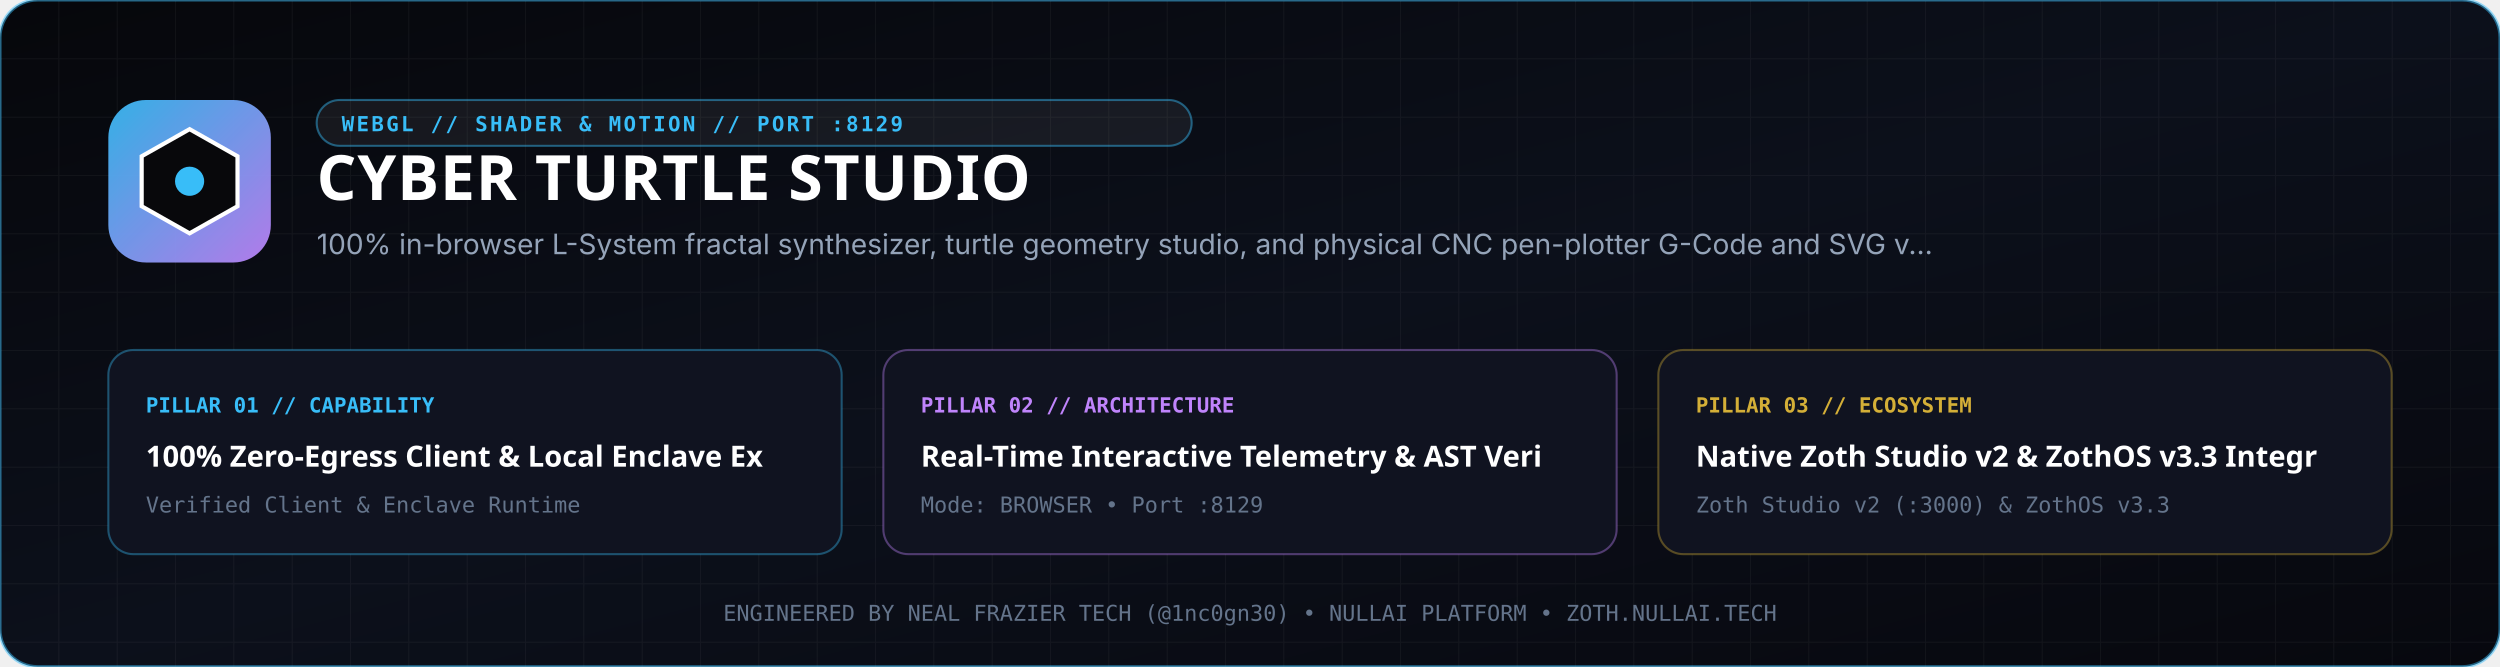
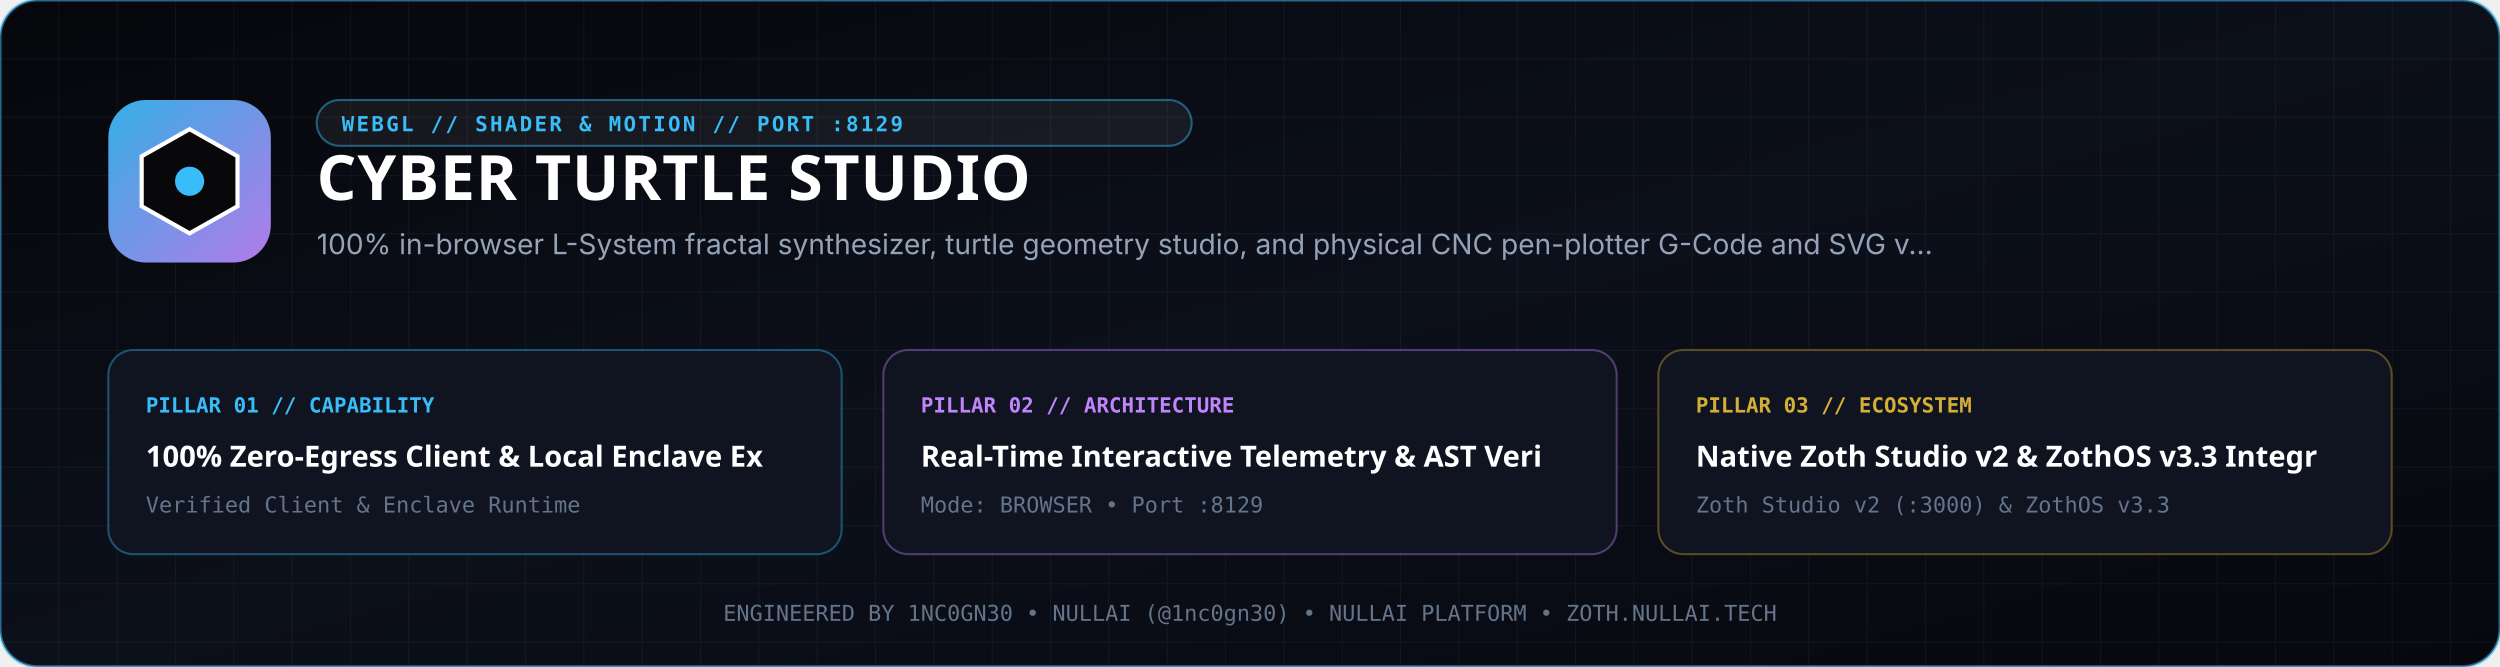
<svg xmlns="http://www.w3.org/2000/svg" viewBox="0 0 1200 320" width="100%" height="100%">
  <defs>
    <linearGradient id="bg" x1="0%" y1="0%" x2="100%" y2="100%">
      <stop offset="0%" stop-color="#06070B" />
      <stop offset="50%" stop-color="#0C101B" />
      <stop offset="100%" stop-color="#07080E" />
    </linearGradient>
    <linearGradient id="accent" x1="0%" y1="0%" x2="100%" y2="100%">
      <stop offset="0%" stop-color="#38BDF8" />
      <stop offset="100%" stop-color="#C084FC" />
    </linearGradient>
    <pattern id="grid" width="28" height="28" patternUnits="userSpaceOnUse">
      <path d="M 28 0 L 0 0 0 28" fill="none" stroke="rgba(255,255,255,0.04)" stroke-width="1" />
    </pattern>
  </defs>
  <rect width="1200" height="320" rx="18" fill="url(#bg)" stroke="#38BDF8" stroke-opacity="0.5" stroke-width="1.5" />
  <rect width="1200" height="320" rx="18" fill="url(#grid)" />
  <g transform="translate(52, 48)">
    <rect width="78" height="78" rx="18" fill="url(#accent)" opacity="0.92" />
    <polygon points="39,14 62,27 62,51 39,64 16,51 16,27" fill="#08080B" stroke="#FFFFFF" stroke-width="2" />
    <circle cx="39" cy="39" r="7" fill="#38BDF8" />
  </g>
  <g transform="translate(152, 62)">
    <rect x="0" y="-14" width="420" height="22" rx="11" fill="rgba(255,255,255,0.06)" stroke="#38BDF8" stroke-opacity="0.45" />
    <text x="12" y="1" fill="#38BDF8" font-family="JetBrains Mono, monospace" font-size="10" font-weight="700" letter-spacing="1.1">WEBGL // SHADER &amp; MOTION // PORT :8129</text>
    <text x="0" y="34" fill="#FFFFFF" font-family="Syne, Space Grotesk, sans-serif" font-size="30" font-weight="800" letter-spacing="0.4">CYBER TURTLE STUDIO</text>
    <text x="0" y="60" fill="#94A3B8" font-family="Inter, sans-serif" font-size="13.5">100% in-browser L-System fractal synthesizer, turtle geometry studio, and physical CNC pen-plotter G-Code and SVG v...</text>
  </g>
  <g transform="translate(52, 168)">
    <rect x="0" y="0" width="352" height="98" rx="12" fill="#101320" stroke="#38BDF8" stroke-opacity="0.38" />
    <text x="18" y="30" fill="#38BDF8" font-family="JetBrains Mono, monospace" font-size="10" font-weight="700">PILLAR 01 // CAPABILITY</text>
    <text x="18" y="56" fill="#FFFFFF" font-family="Space Grotesk, sans-serif" font-size="14" font-weight="700">100% Zero-Egress Client &amp; Local Enclave Ex</text>
    <text x="18" y="78" fill="#64748B" font-family="JetBrains Mono, monospace" font-size="10.5">Verified Client &amp; Enclave Runtime</text>
    <rect x="372" y="0" width="352" height="98" rx="12" fill="#101320" stroke="#C084FC" stroke-opacity="0.38" />
    <text x="390" y="30" fill="#C084FC" font-family="JetBrains Mono, monospace" font-size="10" font-weight="700">PILLAR 02 // ARCHITECTURE</text>
    <text x="390" y="56" fill="#FFFFFF" font-family="Space Grotesk, sans-serif" font-size="14" font-weight="700">Real-Time Interactive Telemetry &amp; AST Veri</text>
    <text x="390" y="78" fill="#64748B" font-family="JetBrains Mono, monospace" font-size="10.5">Mode: BROWSER • Port :8129</text>
    <rect x="744" y="0" width="352" height="98" rx="12" fill="#101320" stroke="#D4AF37" stroke-opacity="0.38" />
    <text x="762" y="30" fill="#D4AF37" font-family="JetBrains Mono, monospace" font-size="10" font-weight="700">PILLAR 03 // ECOSYSTEM</text>
    <text x="762" y="56" fill="#FFFFFF" font-family="Space Grotesk, sans-serif" font-size="14" font-weight="700">Native Zoth Studio v2 &amp; ZothOS v3.3 Integr</text>
    <text x="762" y="78" fill="#64748B" font-family="JetBrains Mono, monospace" font-size="10.5">Zoth Studio v2 (:3000) &amp; ZothOS v3.3</text>
  </g>
  <text x="600" y="298" text-anchor="middle" fill="#64748B" font-family="JetBrains Mono, monospace" font-size="10.5">
-     ENGINEERED BY NEAL FRAZIER TECH (@1nc0gn30)  •  NULLAI PLATFORM  •  ZOTH.NULLAI.TECH
+     ENGINEERED BY 1NC0GN30 • NULLAI (@1nc0gn30)  •  NULLAI PLATFORM  •  ZOTH.NULLAI.TECH
  </text>
</svg>
